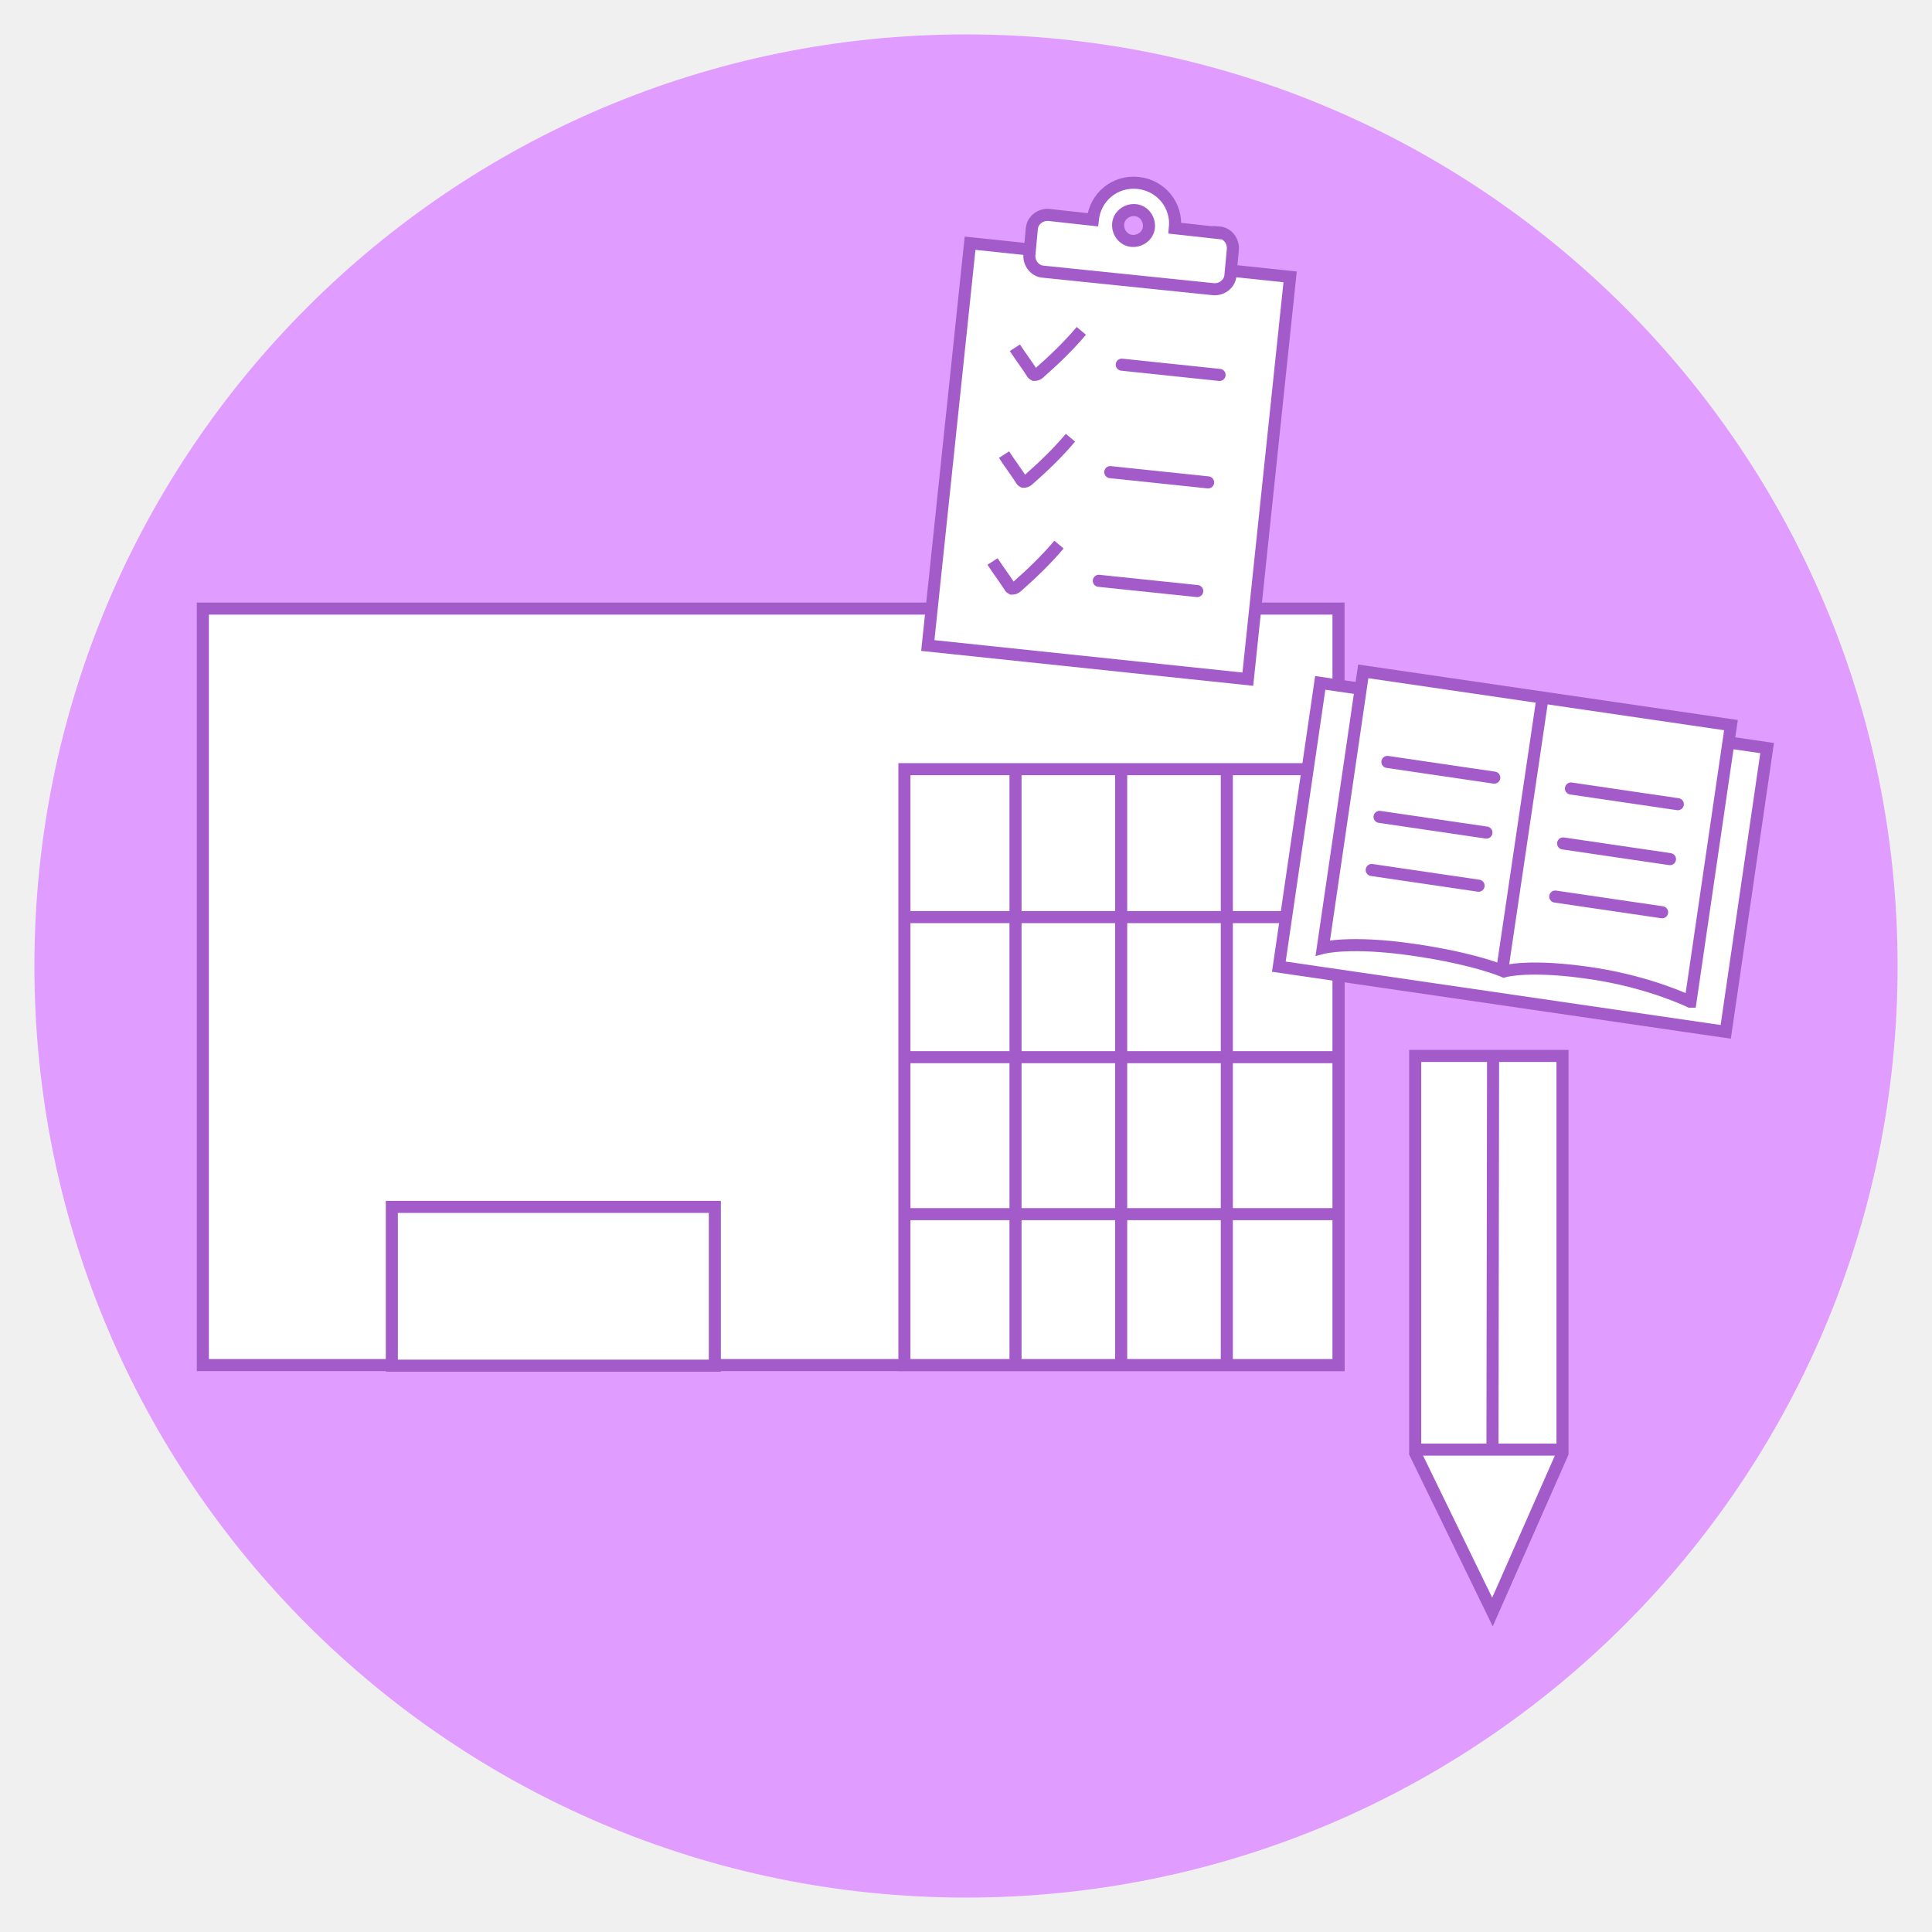
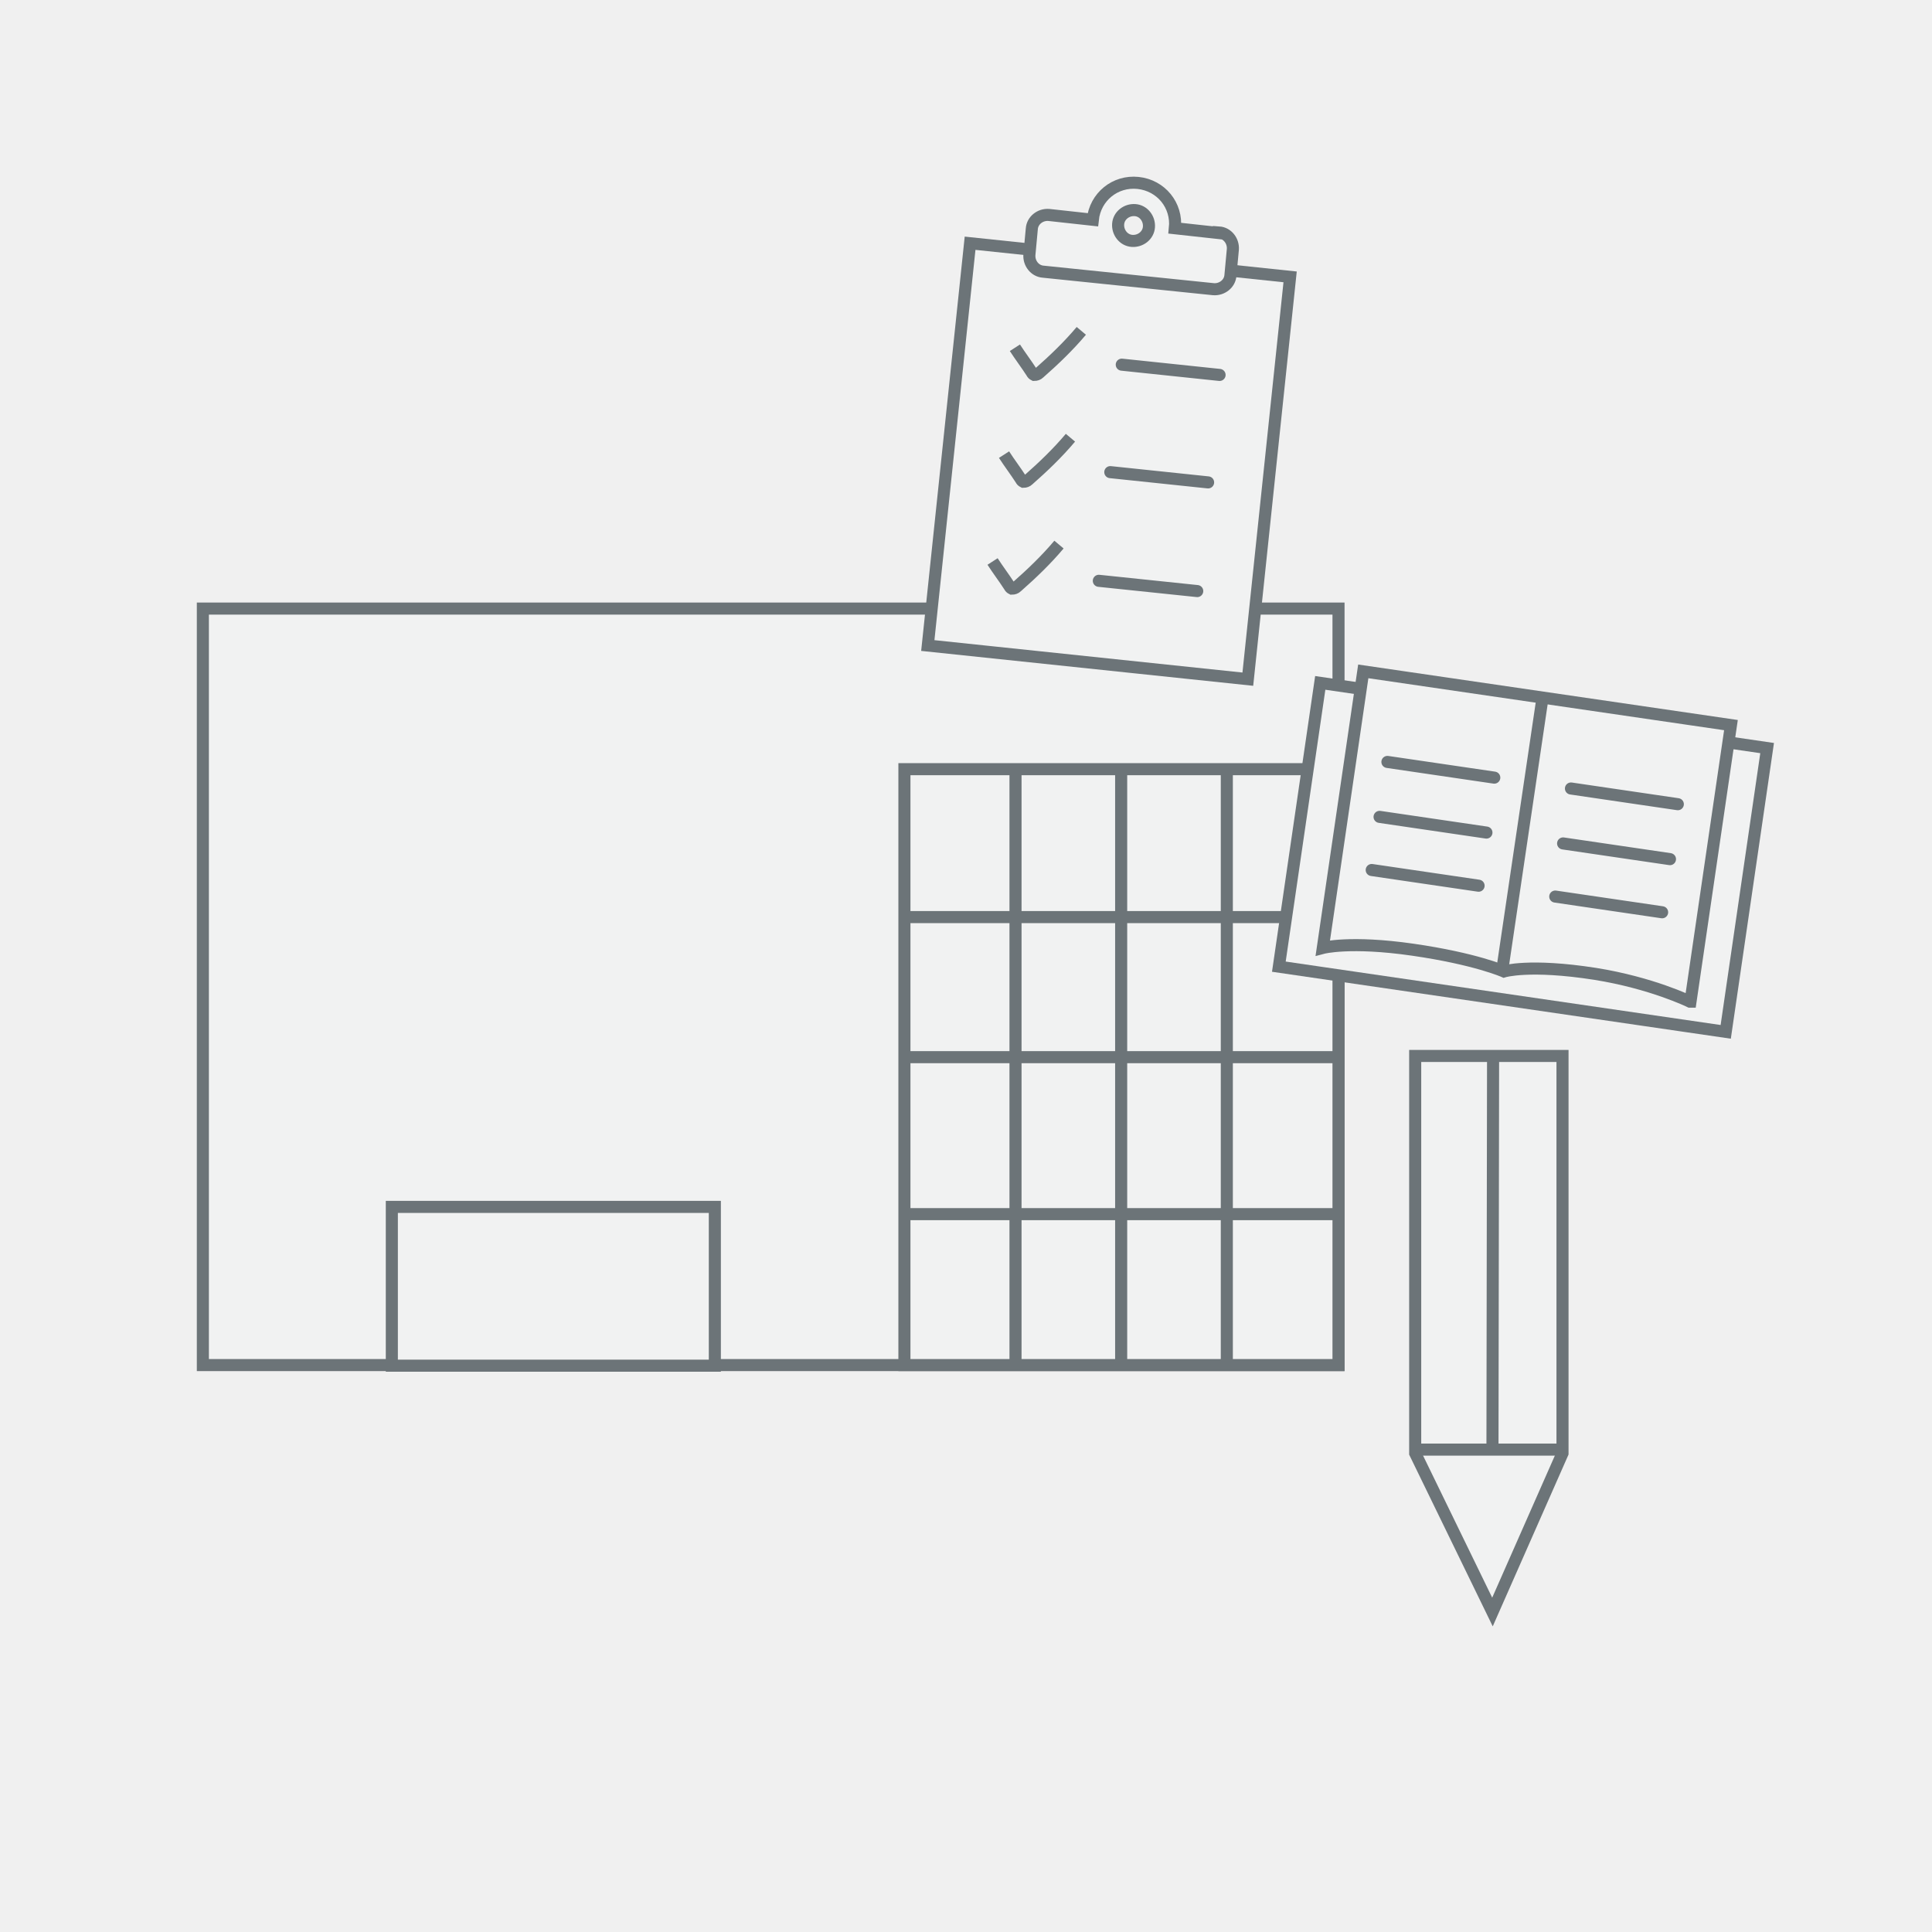
<svg xmlns="http://www.w3.org/2000/svg" version="1.1" viewBox="0 0 320 320">
-   <g id="Hg">
-     <circle cx="160" cy="160" r="154.3" fill="#e09cff" />
-   </g>
  <g id="Seite_TH_Weit">
    <g>
-       <rect x="33.6" y="100.8" width="188.1" height="125.3" fill="#fff" stroke="#a35bc9" stroke-miterlimit="10" stroke-width="2" />
-       <rect x="149.8" y="127.4" width="71.9" height="98.7" fill="#fff" stroke="#a35bc9" stroke-miterlimit="10" stroke-width="2" />
-       <line x1="149.8" y1="175.1" x2="221.7" y2="175.1" fill="#fff" stroke="#a35bc9" stroke-miterlimit="10" stroke-width="2" />
-       <line x1="149.8" y1="151.9" x2="221.7" y2="151.9" fill="#fff" stroke="#a35bc9" stroke-miterlimit="10" stroke-width="2" />
-       <line x1="149.8" y1="201.1" x2="221.7" y2="201.1" fill="#fff" stroke="#a35bc9" stroke-miterlimit="10" stroke-width="2" />
-       <line x1="185.7" y1="127.4" x2="185.7" y2="226.2" fill="#fff" stroke="#a35bc9" stroke-miterlimit="10" stroke-width="2" />
-       <line x1="168.2" y1="127.4" x2="168.2" y2="226.2" fill="#fff" stroke="#a35bc9" stroke-miterlimit="10" stroke-width="2" />
-       <line x1="203.2" y1="127.4" x2="203.2" y2="226.2" fill="#fff" stroke="#a35bc9" stroke-miterlimit="10" stroke-width="2" />
-       <rect x="64.9" y="199.9" width="53.5" height="26.3" fill="#fff" stroke="#a35bc9" stroke-miterlimit="10" stroke-width="2" />
+       <rect x="33.6" y="100.8" width="188.1" height="125.3" fill="#f1f2f2" stroke="#6c7478" stroke-miterlimit="10" stroke-width="2" />
+       <rect x="149.8" y="127.4" width="71.9" height="98.7" fill="#f1f2f2" stroke="#6c7478" stroke-miterlimit="10" stroke-width="2" />
+       <line x1="149.8" y1="175.1" x2="221.7" y2="175.1" fill="#fff" stroke="#6c7478" stroke-miterlimit="10" stroke-width="2" />
+       <line x1="149.8" y1="151.9" x2="221.7" y2="151.9" fill="#fff" stroke="#6c7478" stroke-miterlimit="10" stroke-width="2" />
+       <line x1="149.8" y1="201.1" x2="221.7" y2="201.1" fill="#fff" stroke="#6c7478" stroke-miterlimit="10" stroke-width="2" />
+       <line x1="185.7" y1="127.4" x2="185.7" y2="226.2" fill="#fff" stroke="#6c7478" stroke-miterlimit="10" stroke-width="2" />
+       <line x1="168.2" y1="127.4" x2="168.2" y2="226.2" fill="#fff" stroke="#6c7478" stroke-miterlimit="10" stroke-width="2" />
+       <line x1="203.2" y1="127.4" x2="203.2" y2="226.2" fill="#fff" stroke="#6c7478" stroke-miterlimit="10" stroke-width="2" />
+       <rect x="64.9" y="199.9" width="53.5" height="26.3" fill="#f1f2f2" stroke="#6c7478" stroke-miterlimit="10" stroke-width="2" />
    </g>
  </g>
  <g id="Seite_Lernen__x2B__Planen__x2B__Schreiben">
    <g>
      <g>
-         <rect x="228.7" y="104.7" width="47.5" height="74.8" transform="translate(75.2 371.3) rotate(-81.7)" fill="#fff" stroke="#a35bc9" stroke-miterlimit="10" stroke-width="2" />
-         <path d="M279.9,165.9s-6.3-3.1-15.7-4.6c-10.9-1.7-15.1-.4-15.1-.4,0,0-4.7-2.1-15.1-3.6s-14.9-.3-14.9-.3l6.7-45.8,60.9,8.9-6.7,45.8Z" fill="#fff" stroke="#a35bc9" stroke-miterlimit="10" stroke-width="2" />
-         <line x1="248.8" y1="160.8" x2="255.5" y2="115.5" fill="none" stroke="#a35bc9" stroke-miterlimit="10" stroke-width="2" />
+         <rect x="228.7" y="104.7" width="47.5" height="74.8" transform="translate(75.2 371.3) rotate(-81.7)" fill="#f1f2f2" stroke="#6c7478" stroke-miterlimit="10" stroke-width="2" />
+         <path d="M279.9,165.9s-6.3-3.1-15.7-4.6c-10.9-1.7-15.1-.4-15.1-.4,0,0-4.7-2.1-15.1-3.6s-14.9-.3-14.9-.3l6.7-45.8,60.9,8.9-6.7,45.8Z" fill="#f1f2f2" stroke="#6c7478" stroke-miterlimit="10" stroke-width="2" />
+         <line x1="248.8" y1="160.8" x2="255.5" y2="115.5" fill="none" stroke="#6c7478" stroke-miterlimit="10" stroke-width="2" />
      </g>
-       <line x1="227.2" y1="144.1" x2="244.9" y2="146.7" fill="none" stroke="#a35bc9" stroke-linecap="round" stroke-miterlimit="10" stroke-width="2" />
-       <line x1="228.5" y1="135.3" x2="246.2" y2="137.9" fill="none" stroke="#a35bc9" stroke-linecap="round" stroke-miterlimit="10" stroke-width="2" />
-       <line x1="229.8" y1="126.2" x2="247.5" y2="128.8" fill="none" stroke="#a35bc9" stroke-linecap="round" stroke-miterlimit="10" stroke-width="2" />
-       <line x1="257.6" y1="148.5" x2="275.3" y2="151.1" fill="none" stroke="#a35bc9" stroke-linecap="round" stroke-miterlimit="10" stroke-width="2" />
-       <line x1="258.9" y1="139.7" x2="276.6" y2="142.3" fill="none" stroke="#a35bc9" stroke-linecap="round" stroke-miterlimit="10" stroke-width="2" />
-       <line x1="260.2" y1="130.6" x2="277.9" y2="133.2" fill="none" stroke="#a35bc9" stroke-linecap="round" stroke-miterlimit="10" stroke-width="2" />
+       <line x1="227.2" y1="144.1" x2="244.9" y2="146.7" fill="none" stroke="#6c7478" stroke-linecap="round" stroke-miterlimit="10" stroke-width="2" />
+       <line x1="228.5" y1="135.3" x2="246.2" y2="137.9" fill="none" stroke="#6c7478" stroke-linecap="round" stroke-miterlimit="10" stroke-width="2" />
+       <line x1="229.8" y1="126.2" x2="247.5" y2="128.8" fill="none" stroke="#6c7478" stroke-linecap="round" stroke-miterlimit="10" stroke-width="2" />
+       <line x1="257.6" y1="148.5" x2="275.3" y2="151.1" fill="none" stroke="#6c7478" stroke-linecap="round" stroke-miterlimit="10" stroke-width="2" />
+       <line x1="258.9" y1="139.7" x2="276.6" y2="142.3" fill="none" stroke="#6c7478" stroke-linecap="round" stroke-miterlimit="10" stroke-width="2" />
+       <line x1="260.2" y1="130.6" x2="277.9" y2="133.2" fill="none" stroke="#6c7478" stroke-linecap="round" stroke-miterlimit="10" stroke-width="2" />
    </g>
    <g>
-       <rect x="157.1" y="42.7" width="53.3" height="67" transform="translate(8.9 -18.6) rotate(6)" fill="#fff" stroke="#a35bc9" stroke-miterlimit="10" stroke-width="2" />
-       <path d="M168.1,57.6c.9,1.4,1.9,2.7,2.8,4.1.1.2.2.3.4.4.3,0,.6-.1.8-.3,2.5-2.2,4.9-4.5,7-7" fill="none" stroke="#a35bc9" stroke-miterlimit="10" stroke-width="2" />
-       <path d="M164.4,93c.9,1.4,1.9,2.7,2.8,4.1.1.2.2.3.4.4.3,0,.6-.1.8-.3,2.5-2.2,4.9-4.5,7-7" fill="none" stroke="#a35bc9" stroke-miterlimit="10" stroke-width="2" />
-       <path d="M166.3,75.3c.9,1.4,1.9,2.7,2.8,4.1.1.2.2.3.4.4.3,0,.6-.1.8-.3,2.5-2.2,4.9-4.5,7-7" fill="none" stroke="#a35bc9" stroke-miterlimit="10" stroke-width="2" />
-       <line x1="185.8" y1="60.4" x2="202" y2="62.1" fill="none" stroke="#a35bc9" stroke-linecap="round" stroke-miterlimit="10" stroke-width="2" />
-       <line x1="183.9" y1="78.2" x2="200.1" y2="79.9" fill="none" stroke="#a35bc9" stroke-linecap="round" stroke-miterlimit="10" stroke-width="2" />
-       <line x1="182" y1="96.2" x2="198.3" y2="97.9" fill="none" stroke="#a35bc9" stroke-linecap="round" stroke-miterlimit="10" stroke-width="2" />
-       <path d="M201.9,38.6l-7.3-.8c.4-3.8-2.3-7.1-6.1-7.5-3.8-.4-7.1,2.3-7.5,6.1l-7.3-.8c-1.4-.1-2.7.9-2.8,2.3l-.4,4.3c-.1,1.4.9,2.7,2.3,2.8l28.2,2.9c1.4.1,2.7-.9,2.8-2.3l.4-4.3c.1-1.4-.9-2.7-2.3-2.8ZM187.5,39.9c-1.4-.1-2.4-1.4-2.3-2.8.1-1.4,1.4-2.4,2.8-2.3s2.4,1.4,2.3,2.8-1.4,2.4-2.8,2.3Z" fill="#fff" stroke="#a35bc9" stroke-linecap="round" stroke-miterlimit="10" stroke-width="2" />
+       <rect x="157.1" y="42.7" width="53.3" height="67" transform="translate(8.9 -18.6) rotate(6)" fill="#f1f2f2" stroke="#6c7478" stroke-miterlimit="10" stroke-width="2" />
+       <path d="M168.1,57.6c.9,1.4,1.9,2.7,2.8,4.1.1.2.2.3.4.4.3,0,.6-.1.8-.3,2.5-2.2,4.9-4.5,7-7" fill="none" stroke="#6c7478" stroke-miterlimit="10" stroke-width="2" />
+       <path d="M164.4,93c.9,1.4,1.9,2.7,2.8,4.1.1.2.2.3.4.4.3,0,.6-.1.8-.3,2.5-2.2,4.9-4.5,7-7" fill="none" stroke="#6c7478" stroke-miterlimit="10" stroke-width="2" />
+       <path d="M166.3,75.3c.9,1.4,1.9,2.7,2.8,4.1.1.2.2.3.4.4.3,0,.6-.1.8-.3,2.5-2.2,4.9-4.5,7-7" fill="none" stroke="#6c7478" stroke-miterlimit="10" stroke-width="2" />
+       <line x1="185.8" y1="60.4" x2="202" y2="62.1" fill="none" stroke="#6c7478" stroke-linecap="round" stroke-miterlimit="10" stroke-width="2" />
+       <line x1="183.9" y1="78.2" x2="200.1" y2="79.9" fill="none" stroke="#6c7478" stroke-linecap="round" stroke-miterlimit="10" stroke-width="2" />
+       <line x1="182" y1="96.2" x2="198.3" y2="97.9" fill="none" stroke="#6c7478" stroke-linecap="round" stroke-miterlimit="10" stroke-width="2" />
+       <path d="M201.9,38.6l-7.3-.8c.4-3.8-2.3-7.1-6.1-7.5-3.8-.4-7.1,2.3-7.5,6.1l-7.3-.8c-1.4-.1-2.7.9-2.8,2.3l-.4,4.3c-.1,1.4.9,2.7,2.3,2.8l28.2,2.9c1.4.1,2.7-.9,2.8-2.3l.4-4.3c.1-1.4-.9-2.7-2.3-2.8ZM187.5,39.9c-1.4-.1-2.4-1.4-2.3-2.8.1-1.4,1.4-2.4,2.8-2.3s2.4,1.4,2.3,2.8-1.4,2.4-2.8,2.3Z" fill="#f1f2f2" stroke="#6c7478" stroke-linecap="round" stroke-miterlimit="10" stroke-width="2" />
    </g>
    <g>
-       <polygon points="234.4 174.9 234.4 240.7 247.2 267 258.8 240.7 258.8 174.9 234.4 174.9" fill="#fff" stroke="#a35bc9" stroke-miterlimit="10" stroke-width="2" />
-       <line x1="234.5" y1="240.1" x2="258.9" y2="240.1" fill="none" stroke="#a35bc9" stroke-miterlimit="10" stroke-width="2" />
-       <line x1="247.3" y1="175.2" x2="247.2" y2="239.6" fill="none" stroke="#a35bc9" stroke-miterlimit="10" stroke-width="2" />
+       <polygon points="234.4 174.9 234.4 240.7 247.2 267 258.8 240.7 258.8 174.9 234.4 174.9" fill="#f1f2f2" stroke="#6c7478" stroke-miterlimit="10" stroke-width="2" />
+       <line x1="234.5" y1="240.1" x2="258.9" y2="240.1" fill="none" stroke="#6c7478" stroke-miterlimit="10" stroke-width="2" />
+       <line x1="247.3" y1="175.2" x2="247.2" y2="239.6" fill="none" stroke="#6c7478" stroke-miterlimit="10" stroke-width="2" />
    </g>
  </g>
</svg>
